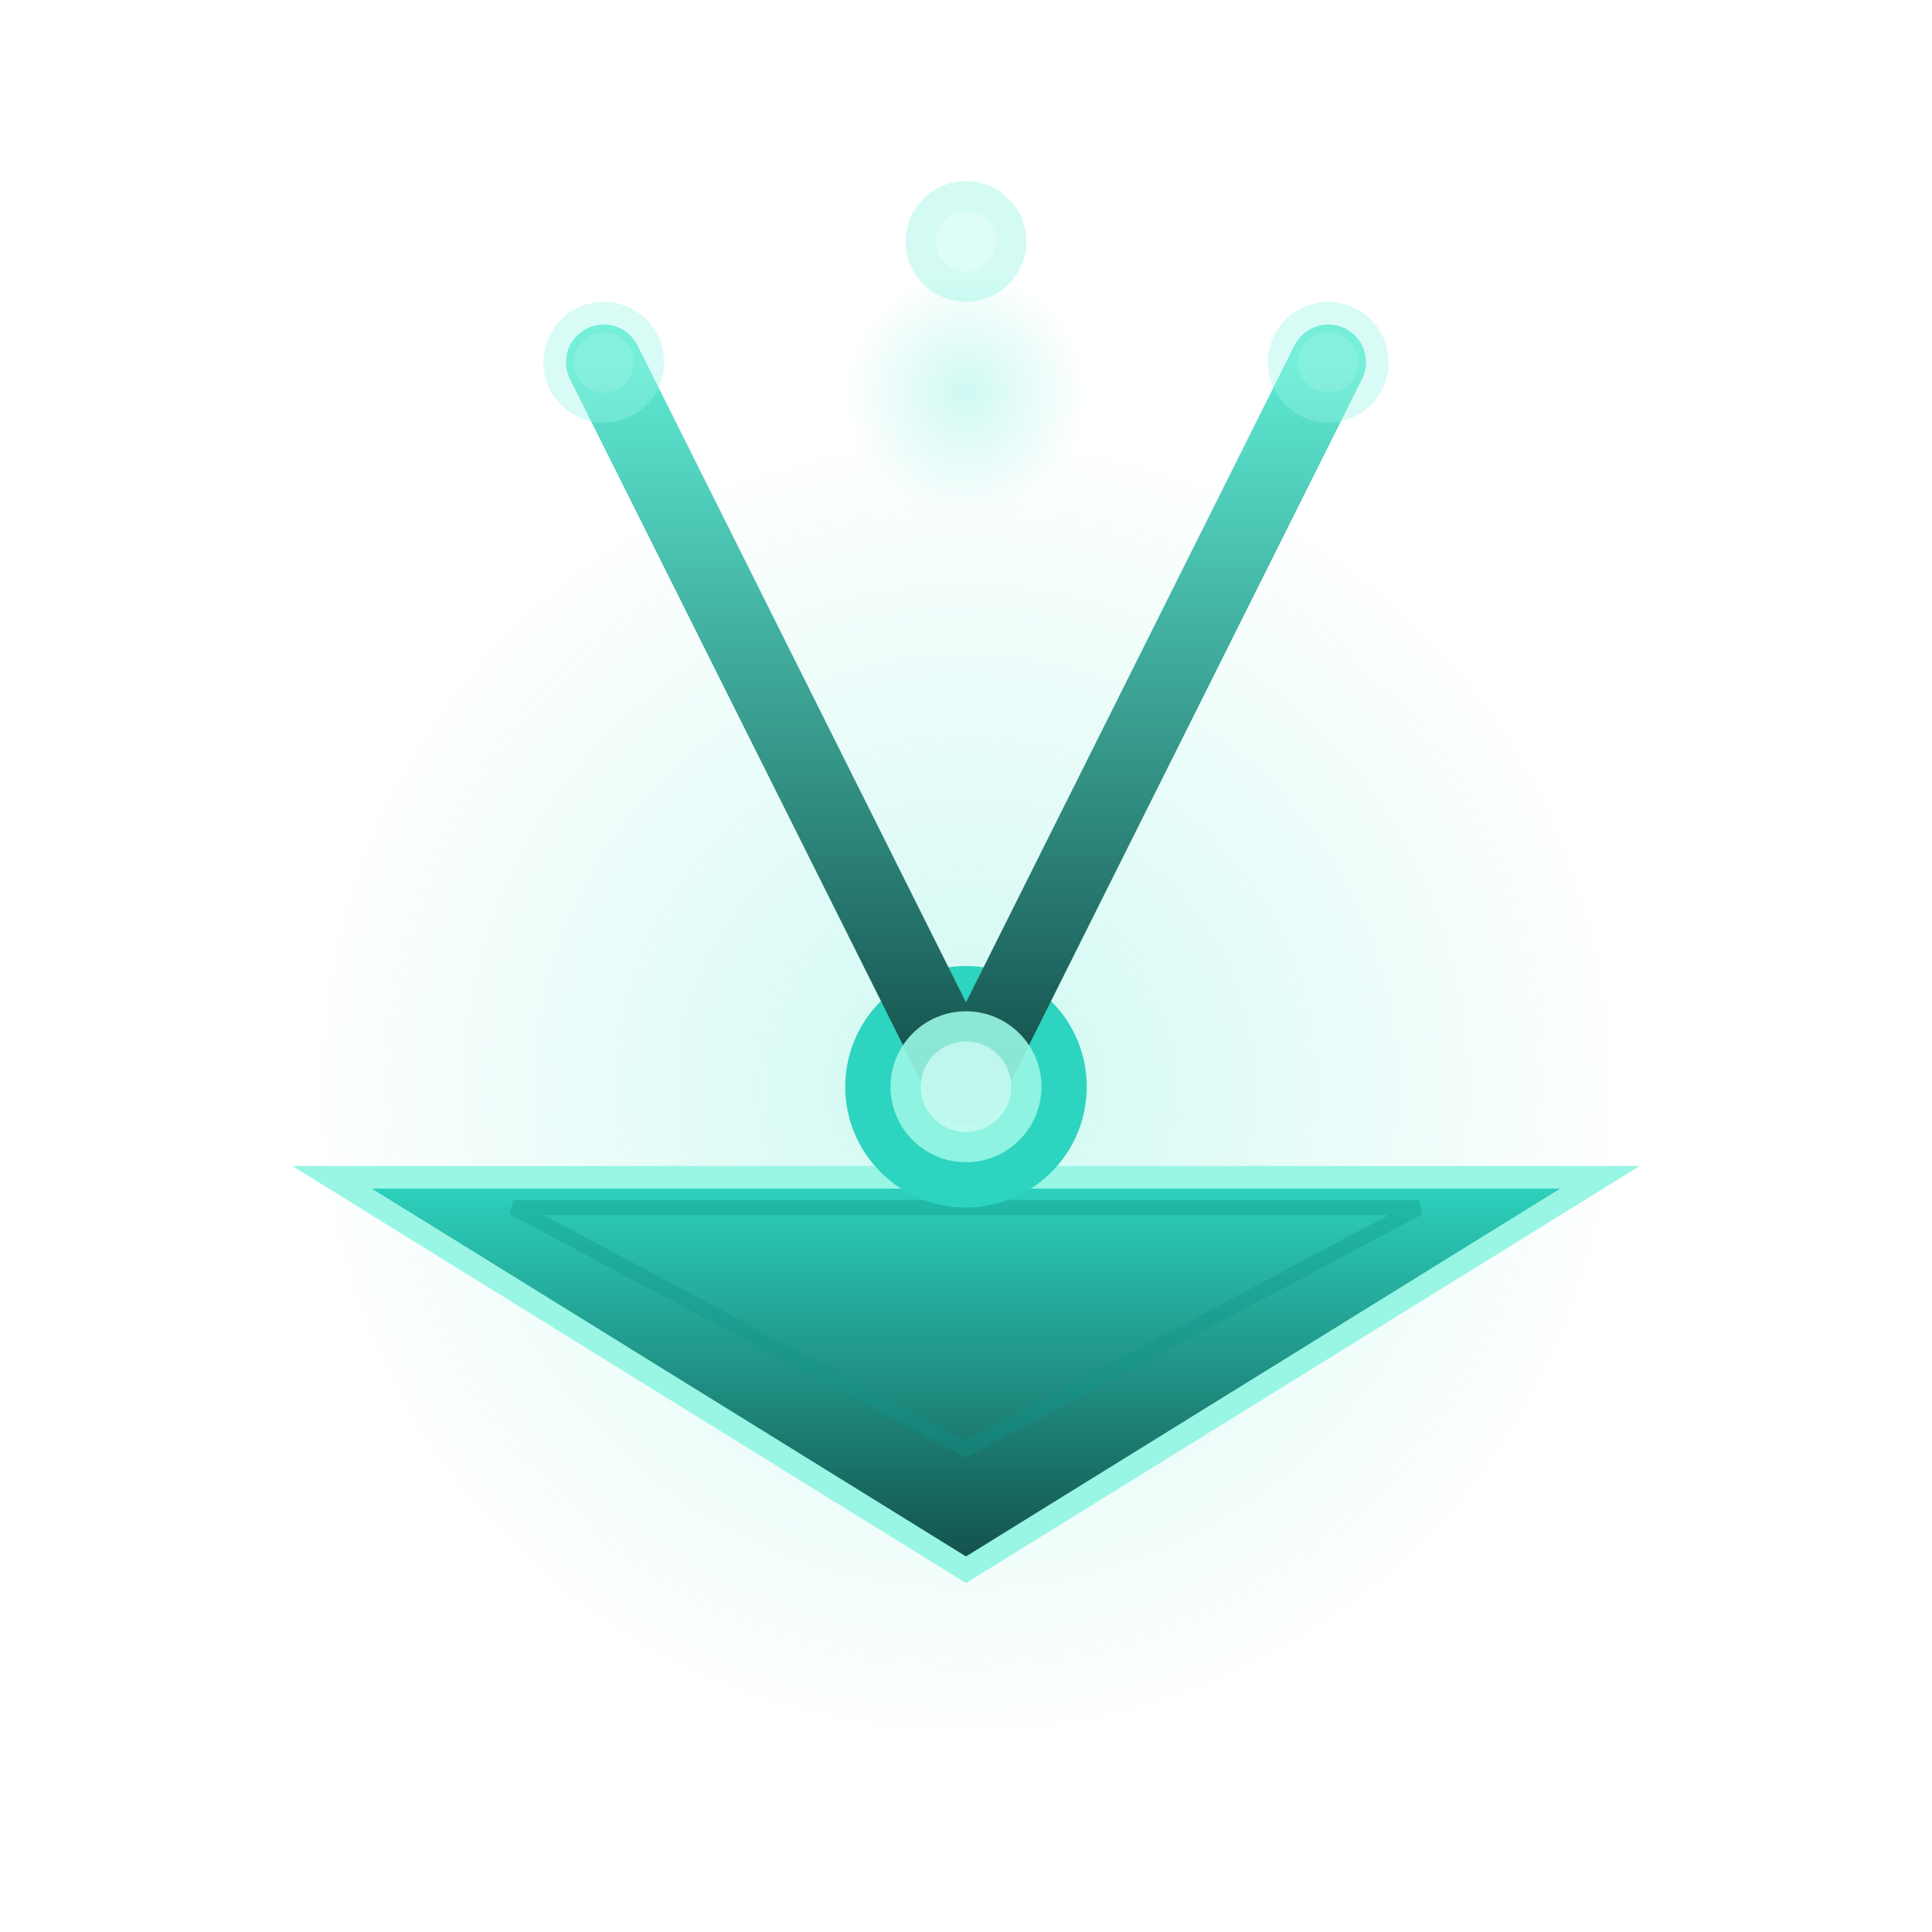
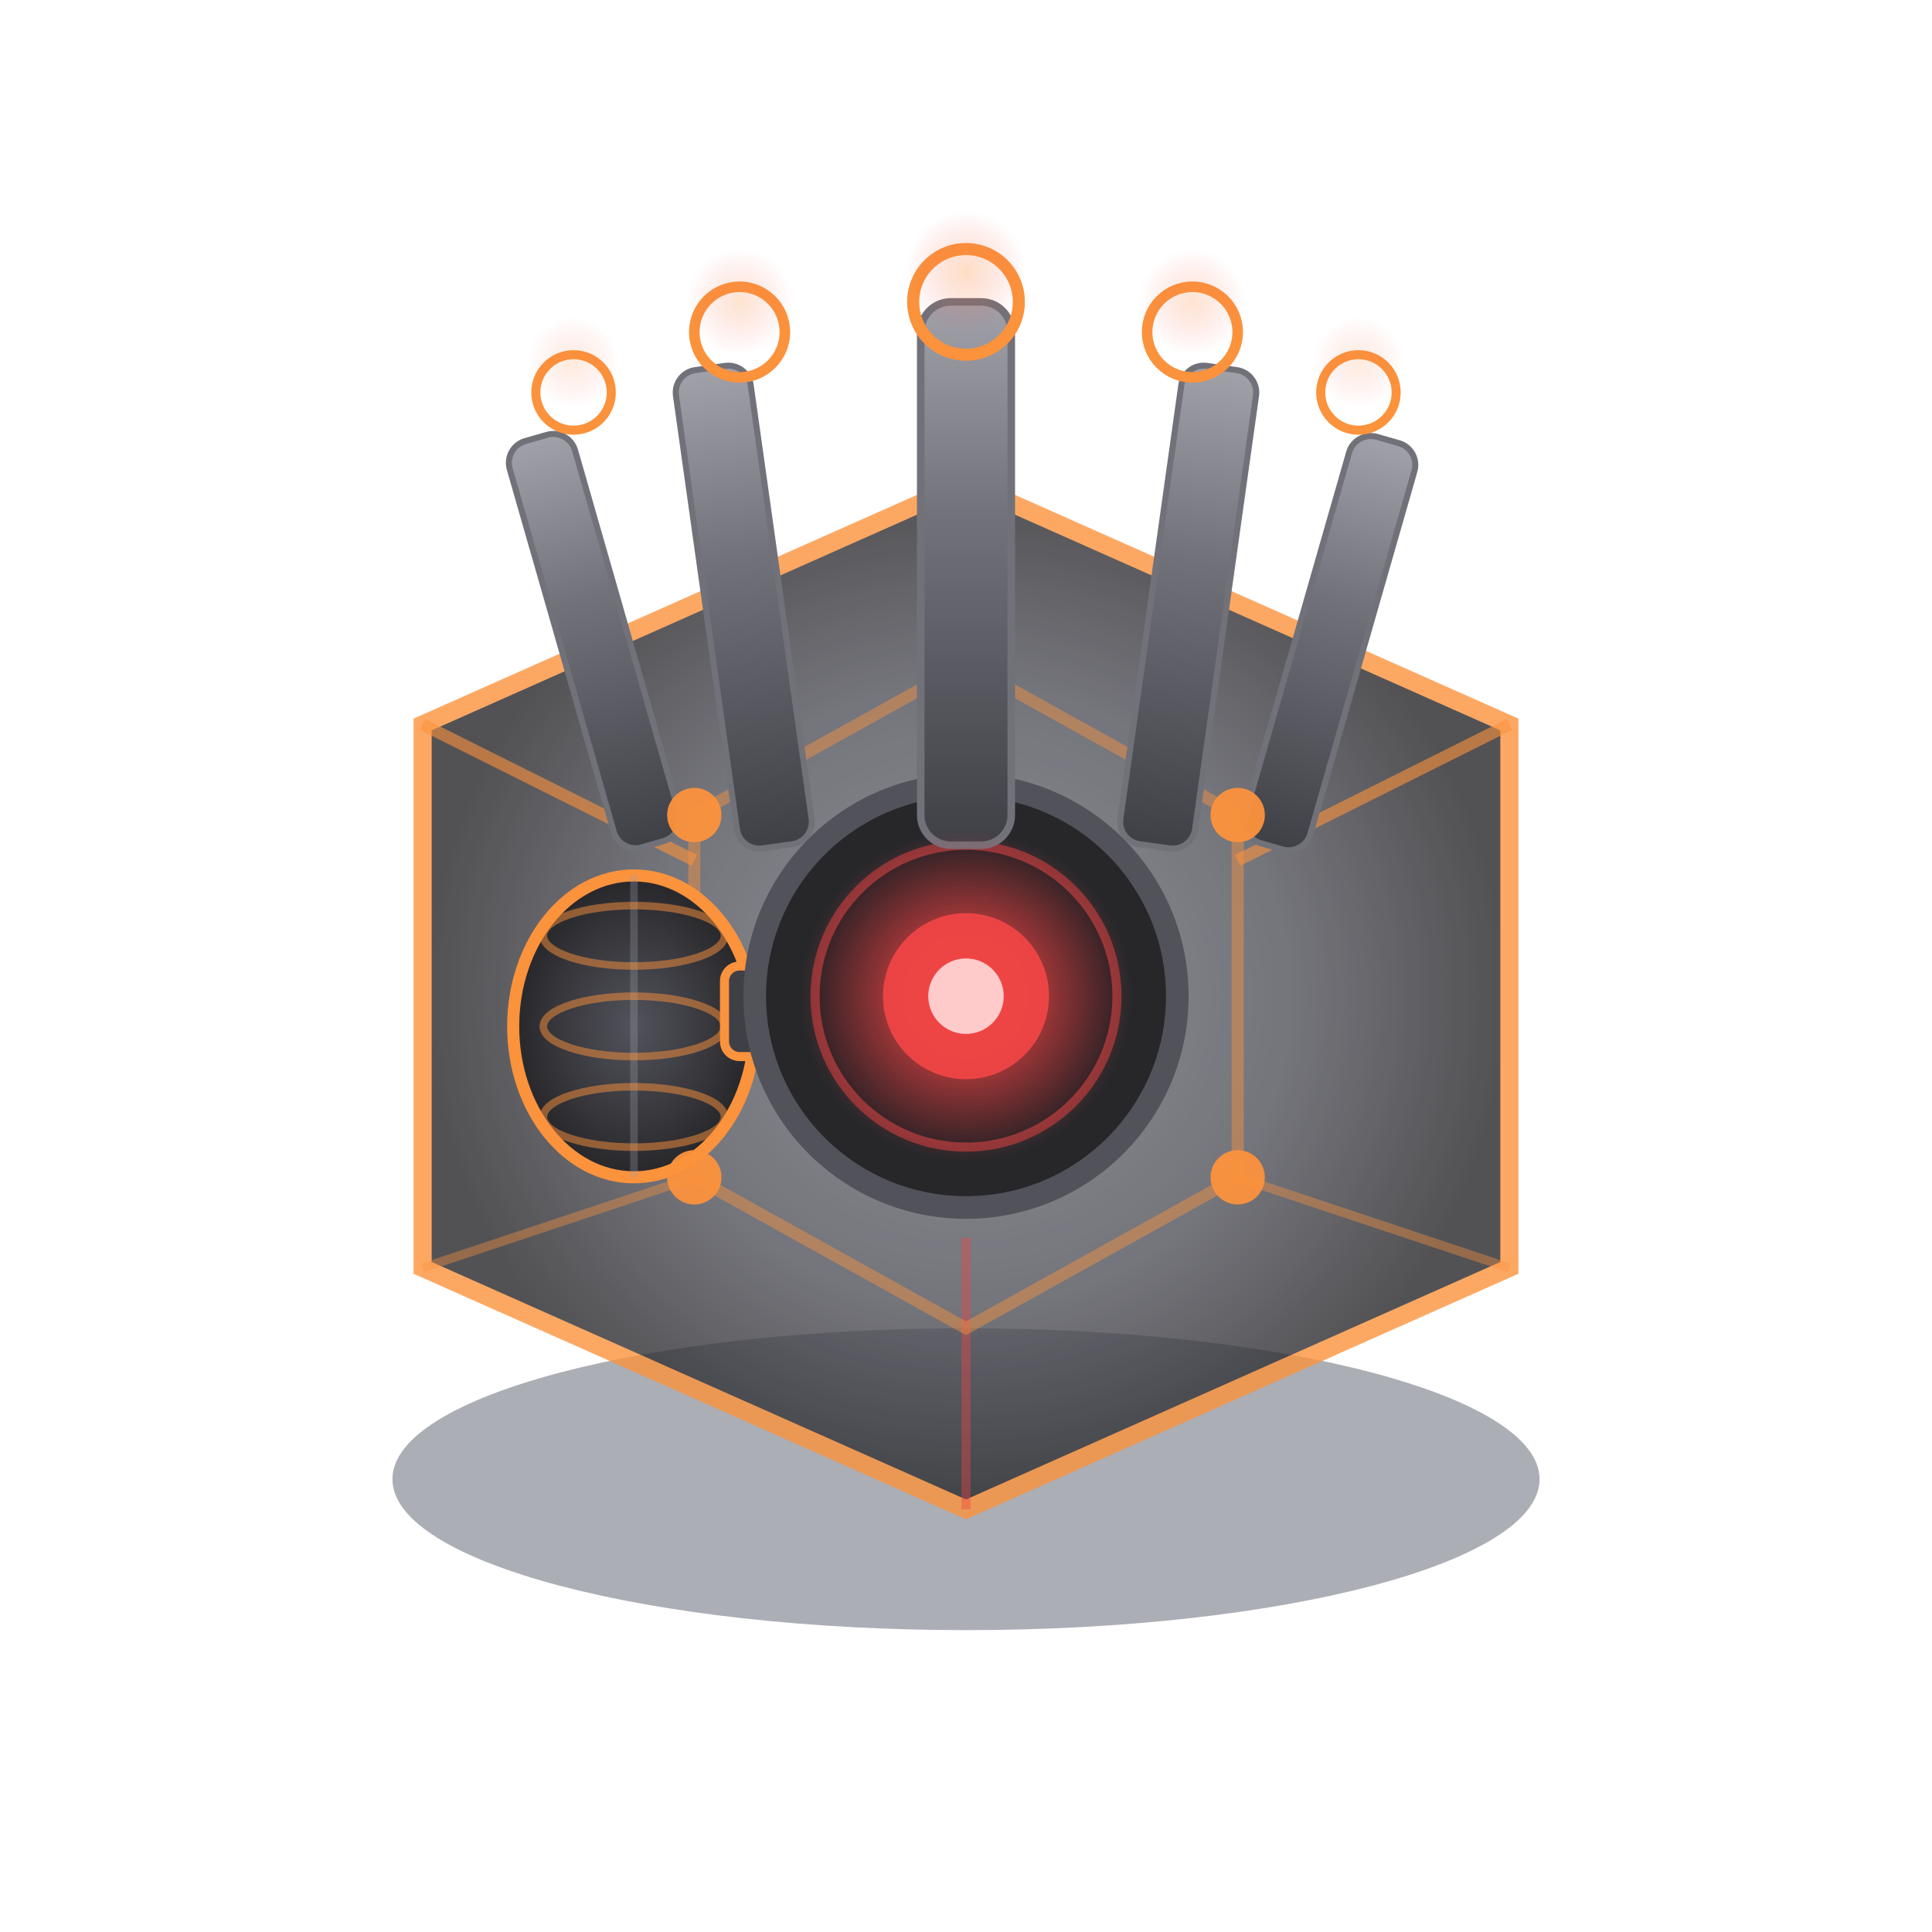
<svg xmlns="http://www.w3.org/2000/svg" viewBox="0 0 128 128">
  <defs>
-     <radialGradient id="tg0" cx="50%" cy="50%" r="50%">
-       <stop offset="0%" stop-color="#5eead4" stop-opacity="0.3" />
-       <stop offset="100%" stop-color="#5eead4" stop-opacity="0" />
+     <radialGradient id="baseFill" cx="50%" cy="50%" r="50%">
+       <stop offset="0%" stop-color="#71717a" />
+       <stop offset="60%" stop-color="#52525b" />
+       <stop offset="100%" stop-color="#27272a" />
    </radialGradient>
-     <linearGradient id="tg1" x1="0%" y1="0%" x2="0%" y2="100%">
-       <stop offset="0%" stop-color="#2dd4bf" />
-       <stop offset="100%" stop-color="#134e4a" />
+     <linearGradient id="barrelGrad" x1="0%" y1="0%" x2="0%" y2="100%">
+       <stop offset="0%" stop-color="#a1a1aa" />
+       <stop offset="40%" stop-color="#71717a" />
+       <stop offset="100%" stop-color="#3f3f46" />
    </linearGradient>
-     <linearGradient id="tg2" x1="0%" y1="0%" x2="0%" y2="100%">
-       <stop offset="0%" stop-color="#5eead4" />
-       <stop offset="100%" stop-color="#134e4a" />
-     </linearGradient>
-     <radialGradient id="tg3" cx="50%" cy="50%" r="50%">
-       <stop offset="0%" stop-color="#5eead4" stop-opacity="0.3" />
-       <stop offset="100%" stop-color="#5eead4" stop-opacity="0" />
+     <radialGradient id="coreCharge" cx="50%" cy="50%" r="50%">
+       <stop offset="0%" stop-color="#fb923c" />
+       <stop offset="30%" stop-color="#ef4444" stop-opacity="0.9" />
+       <stop offset="100%" stop-color="#ef4444" stop-opacity="0" />
+     </radialGradient>
+     <radialGradient id="drumGrad" cx="50%" cy="50%" r="50%">
+       <stop offset="0%" stop-color="#52525b" />
+       <stop offset="100%" stop-color="#27272a" />
+     </radialGradient>
+     <radialGradient id="muzzleCharge" cx="50%" cy="50%" r="50%">
+       <stop offset="0%" stop-color="#fb923c" stop-opacity="0.6" />
+       <stop offset="100%" stop-color="#ef4444" stop-opacity="0" />
    </radialGradient>
  </defs>
-   <circle cx="64" cy="72" r="44" fill="url(#tg0)" />
-   <polygon points="64,104 22,78 106,78" fill="url(#tg1)" stroke="#99f6e4" stroke-width="1.5" />
-   <polygon points="64,96 34,80 94,80" fill="none" stroke="#0d9488" stroke-width="1" opacity="0.35" />
-   <circle cx="64" cy="72" r="8" fill="#2dd4bf" />
-   <line x1="64" y1="72" x2="40" y2="24" stroke="url(#tg2)" stroke-width="5" stroke-linecap="round" />
-   <line x1="64" y1="72" x2="64" y2="16" stroke="url(#tg2)" stroke-width="6" stroke-linecap="round" />
-   <line x1="64" y1="72" x2="88" y2="24" stroke="url(#tg2)" stroke-width="5" stroke-linecap="round" />
-   <circle cx="64" cy="72" r="5" fill="#99f6e4" opacity="0.9" />
-   <circle cx="64" cy="72" r="3" fill="#ccfbf1" opacity="0.8" />
-   <g opacity="0.50">
-     <circle cx="40" cy="24" r="4" fill="#99f6e4" opacity="0.75" />
-     <circle cx="64" cy="16" r="4" fill="#99f6e4" opacity="0.85" />
-     <circle cx="88" cy="24" r="4" fill="#99f6e4" opacity="0.75" />
-     <circle cx="40" cy="24" r="2" fill="#ccfbf1" opacity="0.5" />
-     <circle cx="64" cy="16" r="2" fill="#ccfbf1" opacity="0.6" />
-     <circle cx="88" cy="24" r="2" fill="#ccfbf1" opacity="0.5" />
-   </g>
-   <circle cx="64" cy="26" r="8" fill="url(#tg3)" />
+   <ellipse cx="64" cy="98" rx="38" ry="10" fill="#0f172a" opacity="0.35" />
+   <polygon points="64,32 100,48 100,84 64,100 28,84 28,48" fill="url(#baseFill)" stroke="#fb923c" stroke-width="1.2" opacity="0.8" />
+   <line x1="28" y1="48" x2="46" y2="57" stroke="#fb923c" stroke-width="0.8" opacity="0.6" />
+   <line x1="100" y1="48" x2="82" y2="57" stroke="#fb923c" stroke-width="0.8" opacity="0.6" />
+   <line x1="64" y1="100" x2="64" y2="82" stroke="#ef4444" stroke-width="0.6" opacity="0.4" />
+   <line x1="28" y1="84" x2="46" y2="78" stroke="#fb923c" stroke-width="0.6" opacity="0.4" />
+   <line x1="100" y1="84" x2="82" y2="78" stroke="#fb923c" stroke-width="0.6" opacity="0.4" />
+   <polygon points="64,44 82,54 82,78 64,88 46,78 46,54" fill="none" stroke="#fb923c" stroke-width="0.8" opacity="0.45" />
+   <ellipse cx="42" cy="68" rx="8" ry="10" fill="url(#drumGrad)" stroke="#fb923c" stroke-width="0.8" />
+   <line x1="42" y1="58" x2="42" y2="78" stroke="#a1a1aa" stroke-width="0.5" opacity="0.3" />
+   <ellipse cx="42" cy="62" rx="6" ry="2" fill="none" stroke="#fb923c" stroke-width="0.5" opacity="0.5" />
+   <ellipse cx="42" cy="68" rx="6" ry="2" fill="none" stroke="#fb923c" stroke-width="0.5" opacity="0.5" />
+   <ellipse cx="42" cy="74" rx="6" ry="2" fill="none" stroke="#fb923c" stroke-width="0.5" opacity="0.5" />
+   <rect x="48" y="64" width="8" height="6" rx="1" fill="#3f3f46" stroke="#fb923c" stroke-width="0.6" />
+   <circle cx="64" cy="66" r="14" fill="#27272a" stroke="#52525b" stroke-width="1.5" />
+   <circle cx="64" cy="66" r="10" fill="#18181b" stroke="#ef4444" stroke-width="0.6" opacity="0.5" />
+   <rect x="61" y="20" width="6" height="36" rx="2" fill="url(#barrelGrad)" stroke="#71717a" stroke-width="0.5" />
+   <rect x="49" y="24" width="5" height="32" rx="1.5" fill="url(#barrelGrad)" stroke="#71717a" stroke-width="0.4" transform="rotate(-8 52 56)" />
+   <rect x="74" y="24" width="5" height="32" rx="1.5" fill="url(#barrelGrad)" stroke="#71717a" stroke-width="0.4" transform="rotate(8 76 56)" />
+   <rect x="41" y="28" width="4.5" height="28" rx="1.5" fill="url(#barrelGrad)" stroke="#71717a" stroke-width="0.4" transform="rotate(-16 43 56)" />
+   <rect x="82" y="28" width="4.5" height="28" rx="1.5" fill="url(#barrelGrad)" stroke="#71717a" stroke-width="0.4" transform="rotate(16 84 56)" />
+   <circle cx="64" cy="20" r="3.5" fill="none" stroke="#fb923c" stroke-width="0.8" />
+   <circle cx="49" cy="22" r="3" fill="none" stroke="#fb923c" stroke-width="0.7" />
+   <circle cx="79" cy="22" r="3" fill="none" stroke="#fb923c" stroke-width="0.7" />
+   <circle cx="38" cy="26" r="2.5" fill="none" stroke="#fb923c" stroke-width="0.6" />
+   <circle cx="90" cy="26" r="2.5" fill="none" stroke="#fb923c" stroke-width="0.6" />
+   <circle cx="64" cy="18" r="4" fill="url(#muzzleCharge)" opacity="0.5" />
+   <circle cx="49" cy="20" r="3.5" fill="url(#muzzleCharge)" opacity="0.4" />
+   <circle cx="79" cy="20" r="3.5" fill="url(#muzzleCharge)" opacity="0.4" />
+   <circle cx="38" cy="24" r="3" fill="url(#muzzleCharge)" opacity="0.3" />
+   <circle cx="90" cy="24" r="3" fill="url(#muzzleCharge)" opacity="0.3" />
+   <circle cx="64" cy="66" r="11" fill="url(#coreCharge)" opacity="0.9" />
+   <circle cx="64" cy="66" r="5.5" fill="#ef4444" opacity="0.95" />
+   <circle cx="64" cy="66" r="2.5" fill="#fecaca" />
+   <circle cx="46" cy="54" r="1.8" fill="#fb923c" opacity="0.95" />
+   <circle cx="82" cy="54" r="1.8" fill="#fb923c" opacity="0.95" />
+   <circle cx="46" cy="78" r="1.8" fill="#fb923c" opacity="0.95" />
+   <circle cx="82" cy="78" r="1.8" fill="#fb923c" opacity="0.95" />
</svg>
